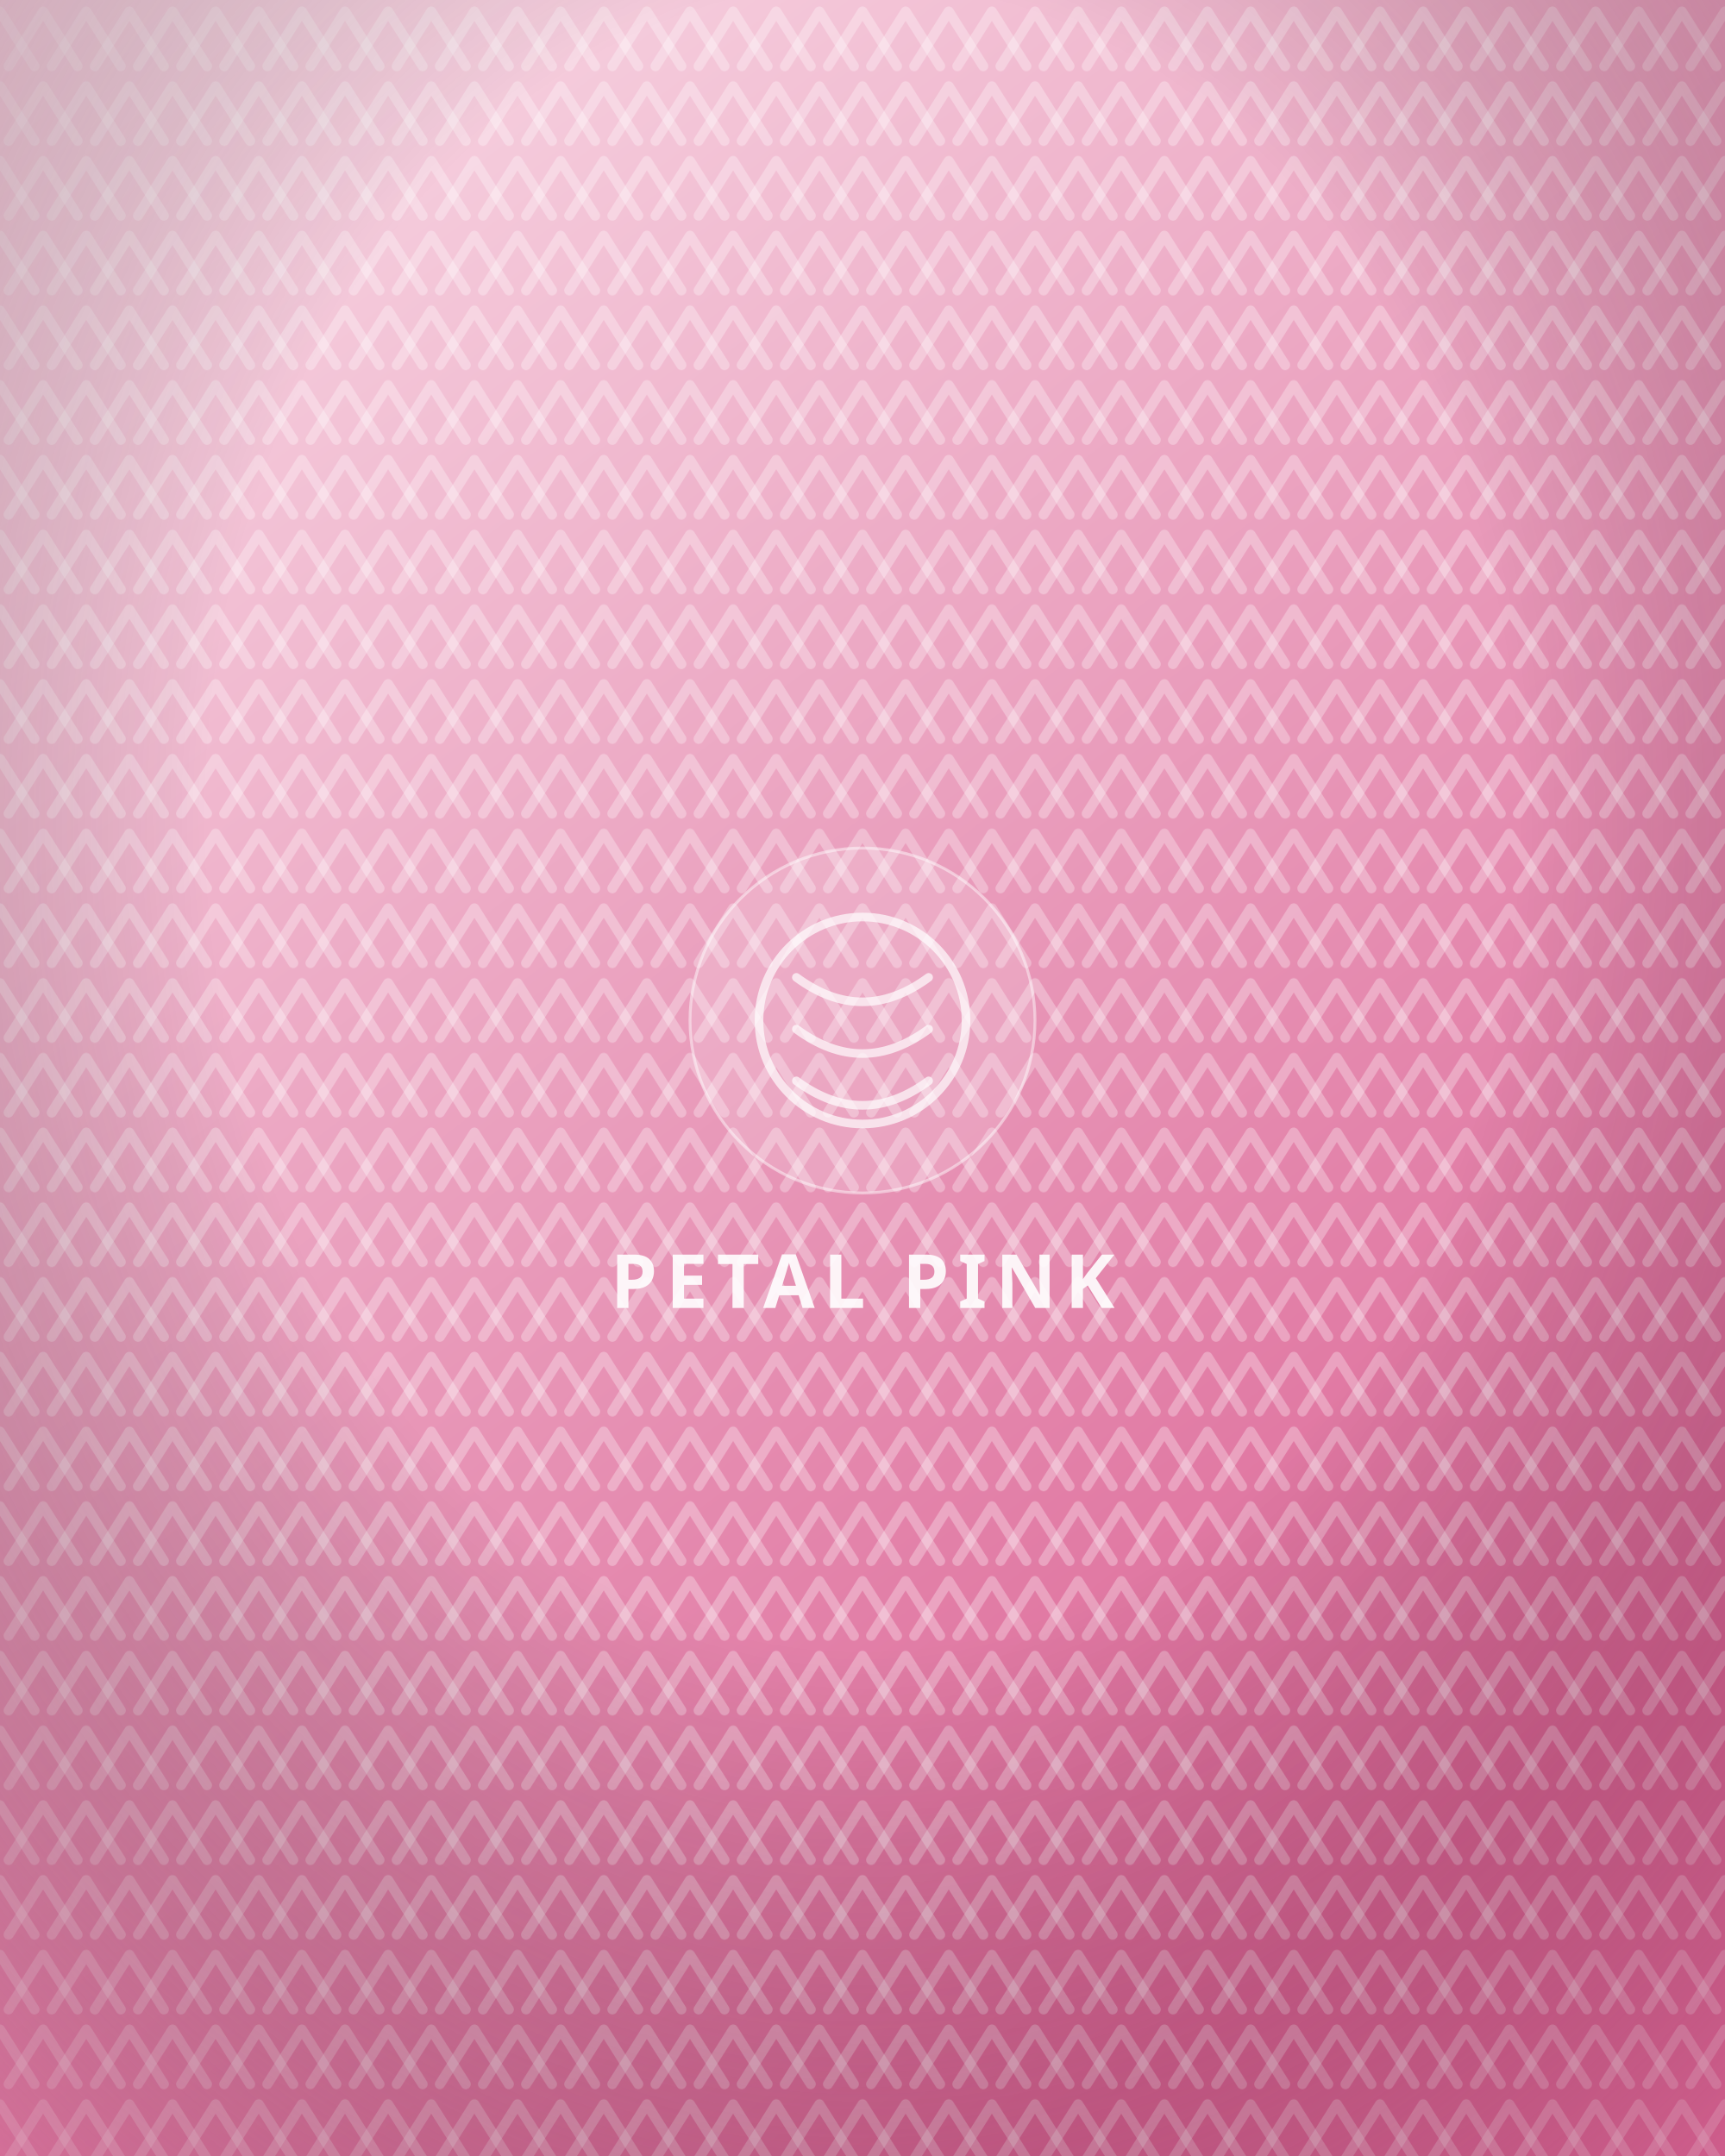
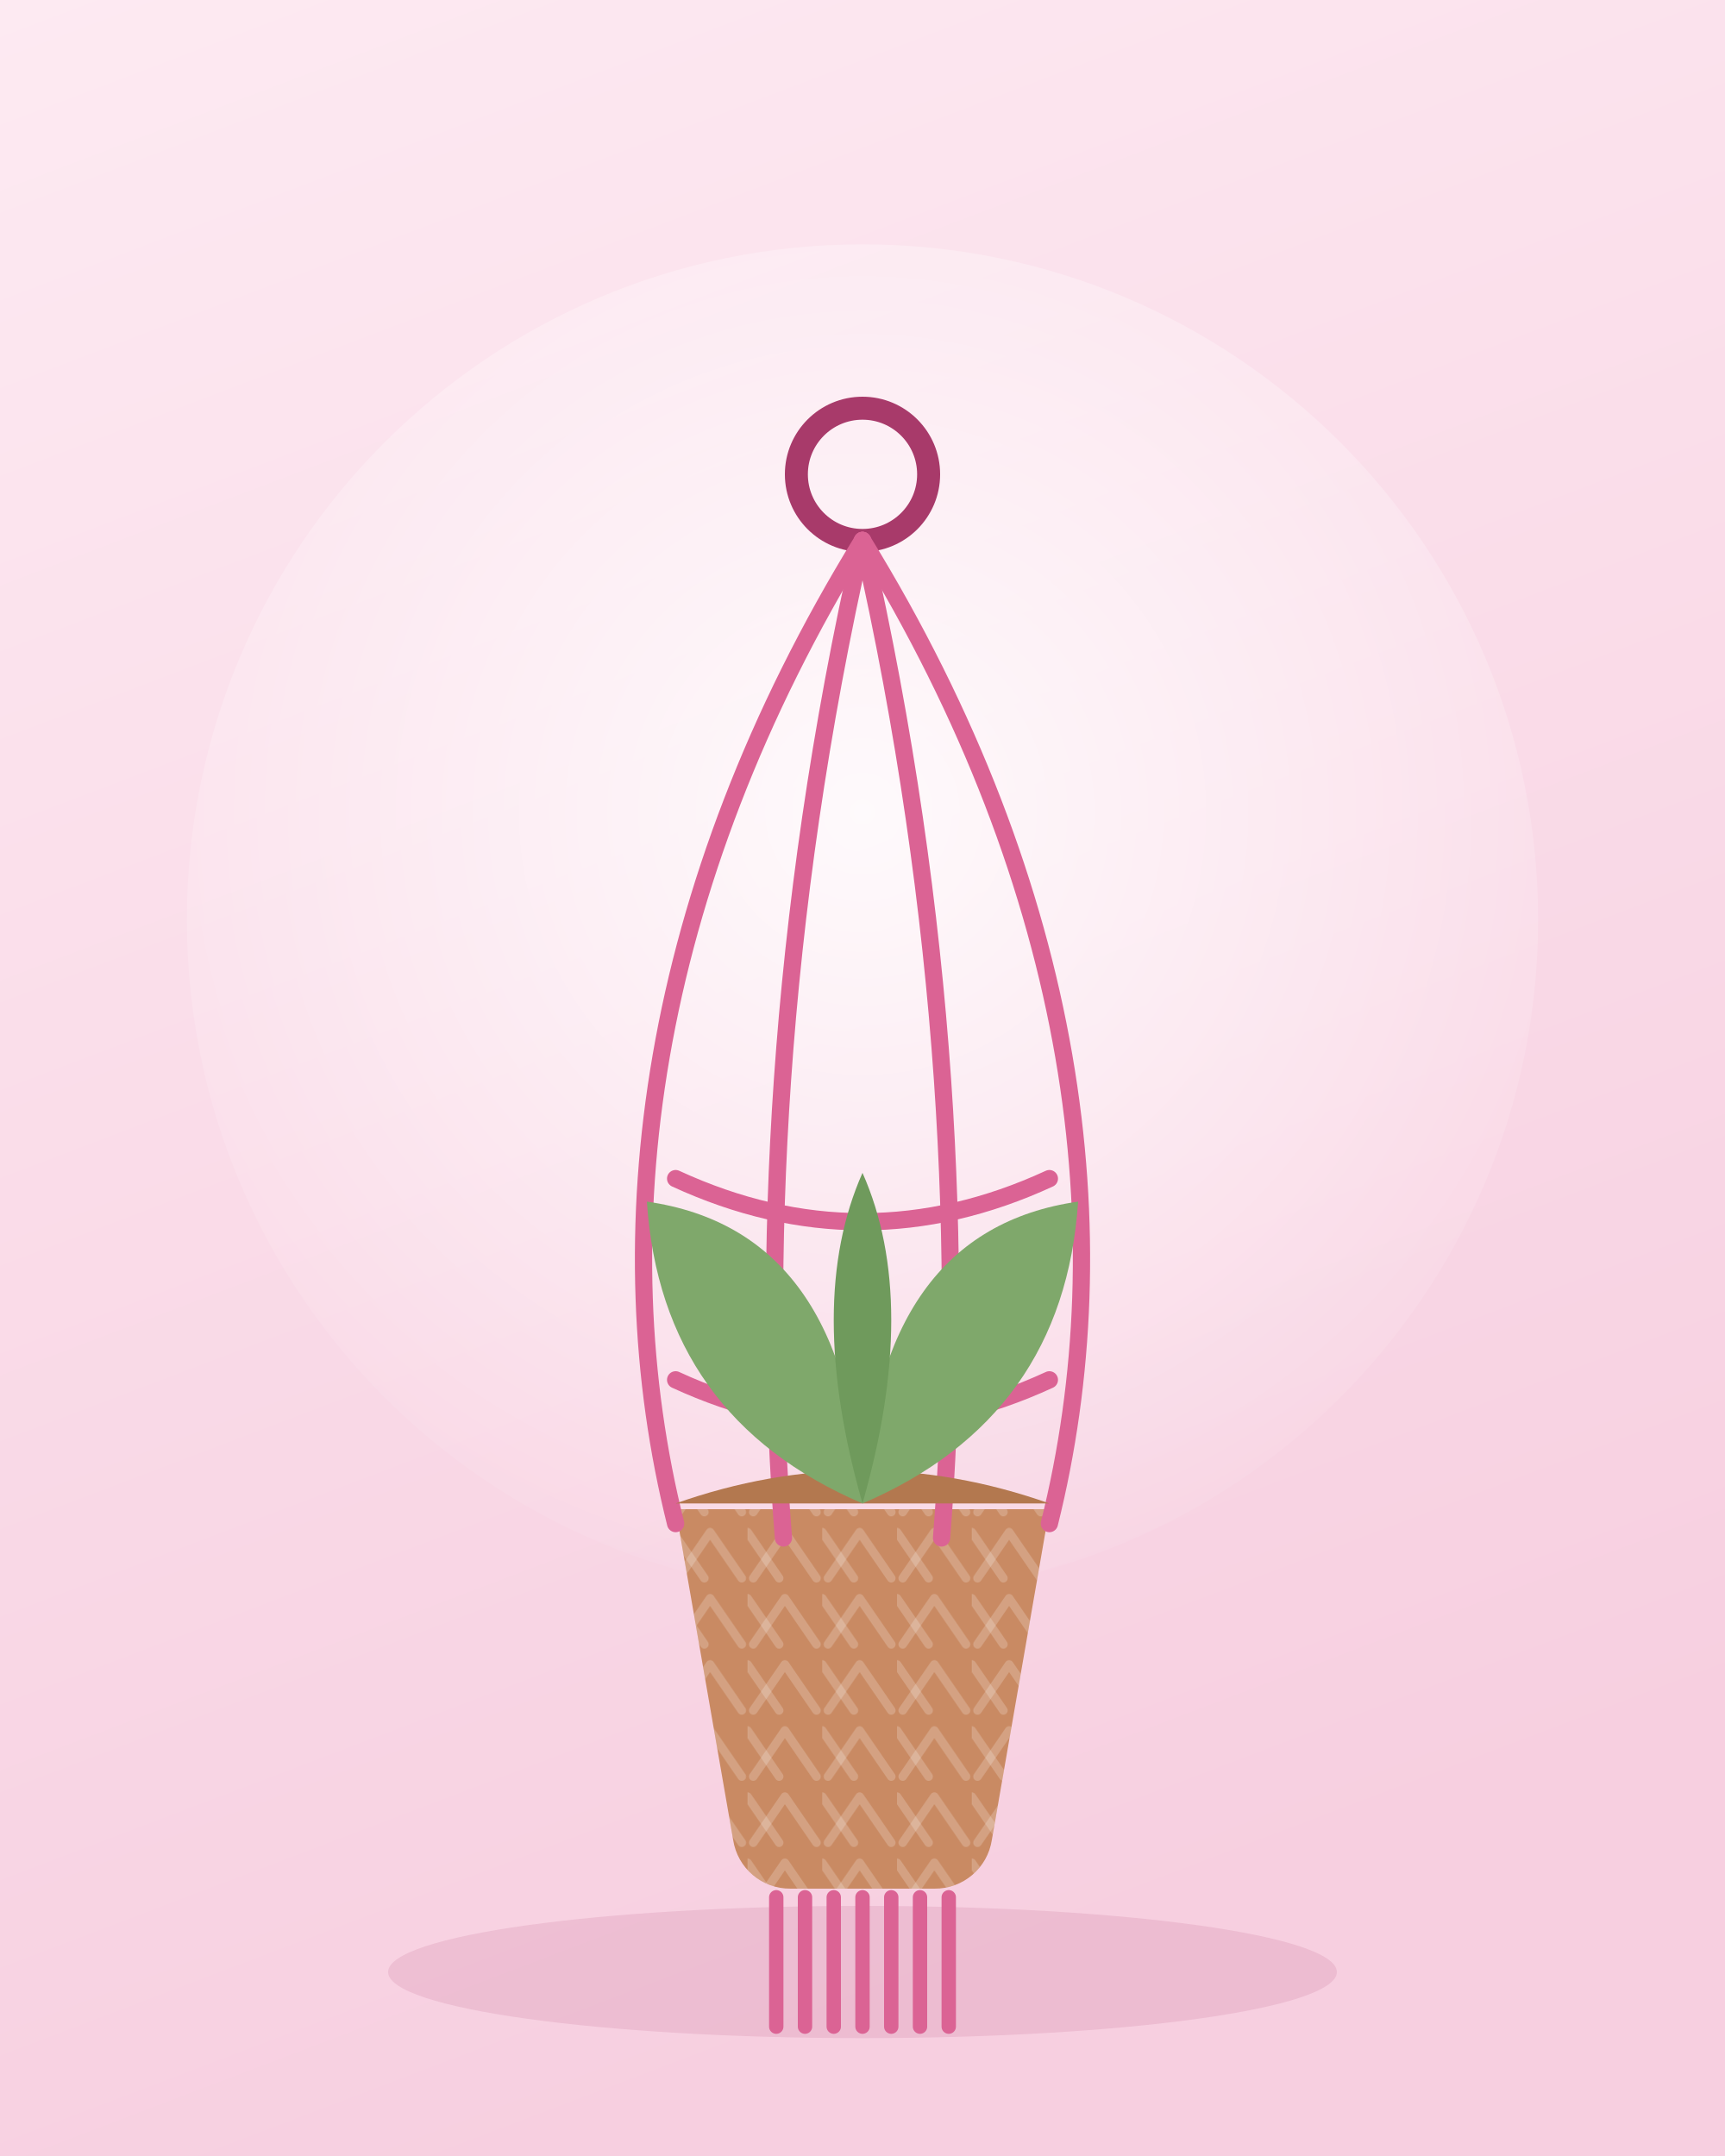
- <svg xmlns="http://www.w3.org/2000/svg" viewBox="0 0 1200 1500" width="1200" height="1500" role="img" aria-label="Petal Pink crochet">
+ <svg xmlns="http://www.w3.org/2000/svg" viewBox="0 0 1200 1500" width="1200" height="1500" role="img">
  <defs>
-     <linearGradient id="g" x1="0" y1="0" x2="0.6" y2="1">
-       <stop offset="0" stop-color="#fae0ea" />
-       <stop offset="1" stop-color="#db6394" />
+     <linearGradient id="bg" x1="0" y1="0" x2="0.3" y2="1">
+       <stop offset="0" stop-color="#fdeaf2" />
+       <stop offset="1" stop-color="#f7cfe0" />
    </linearGradient>
-     <pattern id="stitch" width="60" height="52" patternUnits="userSpaceOnUse" patternTransform="rotate(0)">
-       <path d="M6 46 L30 8 L54 46" fill="none" stroke="#ffffff" stroke-opacity="0.30" stroke-width="7" stroke-linecap="round" stroke-linejoin="round" />
-       <path d="M-24 46 L0 8 L24 46" fill="none" stroke="#ffffff" stroke-opacity="0.30" stroke-width="7" stroke-linecap="round" stroke-linejoin="round" />
-       <path d="M36 46 L60 8 L84 46" fill="none" stroke="#ffffff" stroke-opacity="0.30" stroke-width="7" stroke-linecap="round" stroke-linejoin="round" />
+     <pattern id="stitch" width="52" height="46" patternUnits="userSpaceOnUse">
+       <path d="M4 40 L26 8 L48 40" fill="none" stroke="#fff" stroke-opacity="0.20" stroke-width="6" stroke-linecap="round" stroke-linejoin="round" />
+       <path d="M-22 40 L0 8 L22 40" fill="none" stroke="#fff" stroke-opacity="0.20" stroke-width="6" stroke-linecap="round" stroke-linejoin="round" />
    </pattern>
-     <radialGradient id="vig" cx="0.5" cy="0.38" r="0.85">
-       <stop offset="0.45" stop-color="#000" stop-opacity="0" />
-       <stop offset="1" stop-color="#db6394" stop-opacity="0.55" />
+     <radialGradient id="glow" cx="0.5" cy="0.42" r="0.62">
+       <stop offset="0" stop-color="#ffffff" stop-opacity="0.85" />
+       <stop offset="1" stop-color="#ffffff" stop-opacity="0" />
    </radialGradient>
+     <clipPath id="objclip">
+       <path d="M470 1050 h260 l-40 230 a40 40 0 0 1-40 34 h-100 a40 40 0 0 1-40-34 Z" />
+     </clipPath>
  </defs>
-   <rect width="1200" height="1500" fill="url(#g)" />
-   <rect width="1200" height="1500" fill="url(#stitch)" />
-   <rect width="1200" height="1500" fill="url(#vig)" />
-   <g opacity="0.92" transform="translate(600 710)">
-     <circle r="120" fill="#ffffff" fill-opacity="0.16" />
-     <circle r="120" fill="none" stroke="#fff" stroke-opacity="0.5" stroke-width="2" />
-     <path d="M-72 0 a72 72 0 1 0 144 0 a72 72 0 1 0 -144 0 M-46 -30 q46 34 92 0 M-46 6 q46 34 92 0 M-46 42 q46 34 92 0" fill="none" stroke="#fff" stroke-opacity="0.75" stroke-width="6" stroke-linecap="round" />
+   <rect width="1200" height="1500" fill="url(#bg)" />
+   <circle cx="600" cy="640" r="470" fill="url(#glow)" />
+   <ellipse cx="600" cy="1372" rx="330" ry="46" fill="#a83a6a" opacity="0.13" />
+   <g>
+     <path d="M470 1050 h260 l-40 230 a40 40 0 0 1-40 34 h-100 a40 40 0 0 1-40-34 Z" fill="#c98a63" />
  </g>
-   <text x="600" y="910" text-anchor="middle" font-family="Quicksand, sans-serif" font-size="52" font-weight="700" fill="#fff" fill-opacity="0.9" letter-spacing="6">PETAL PINK</text>
+   <g clip-path="url(#objclip)">
+     <rect width="1200" height="1500" fill="url(#stitch)" />
+   </g>
+   <circle cx="600" cy="330" r="46" fill="none" stroke="#a83a6a" stroke-width="16" />
+   <g fill="none" stroke="#db6394" stroke-width="12" stroke-linecap="round">
+     <path d="M600 376 C450 620 420 860 470 1060" />
+     <path d="M600 376 C750 620 780 860 730 1060" />
+     <path d="M600 376 C540 640 530 880 545 1070" />
+     <path d="M600 376 C660 640 670 880 655 1070" />
+     <path d="M470 820 q130 60 260 0" />
+     <path d="M470 960 q130 60 260 0" />
+   </g>
+   <path d="M470 1046 q130-46 260 0" fill="#b3784f" />
+   <g fill="#7fa86b">
+     <path d="M600 1046 q-140-60-150-210 q140 20 150 210 Z" />
+     <path d="M600 1046 q140-60 150-210 q-140 20-150 210 Z" />
+     <path d="M600 1046 q-40-140 0-230 q40 90 0 230 Z" fill="#6f9a5c" />
+   </g>
+   <g stroke="#db6394" stroke-width="10" fill="none" stroke-linecap="round">
+     <path d="M540 1320 v90" />
+     <path d="M560 1320 v90" />
+     <path d="M580 1320 v90" />
+     <path d="M600 1320 v90" />
+     <path d="M620 1320 v90" />
+     <path d="M640 1320 v90" />
+     <path d="M660 1320 v90" />
+   </g>
</svg>
